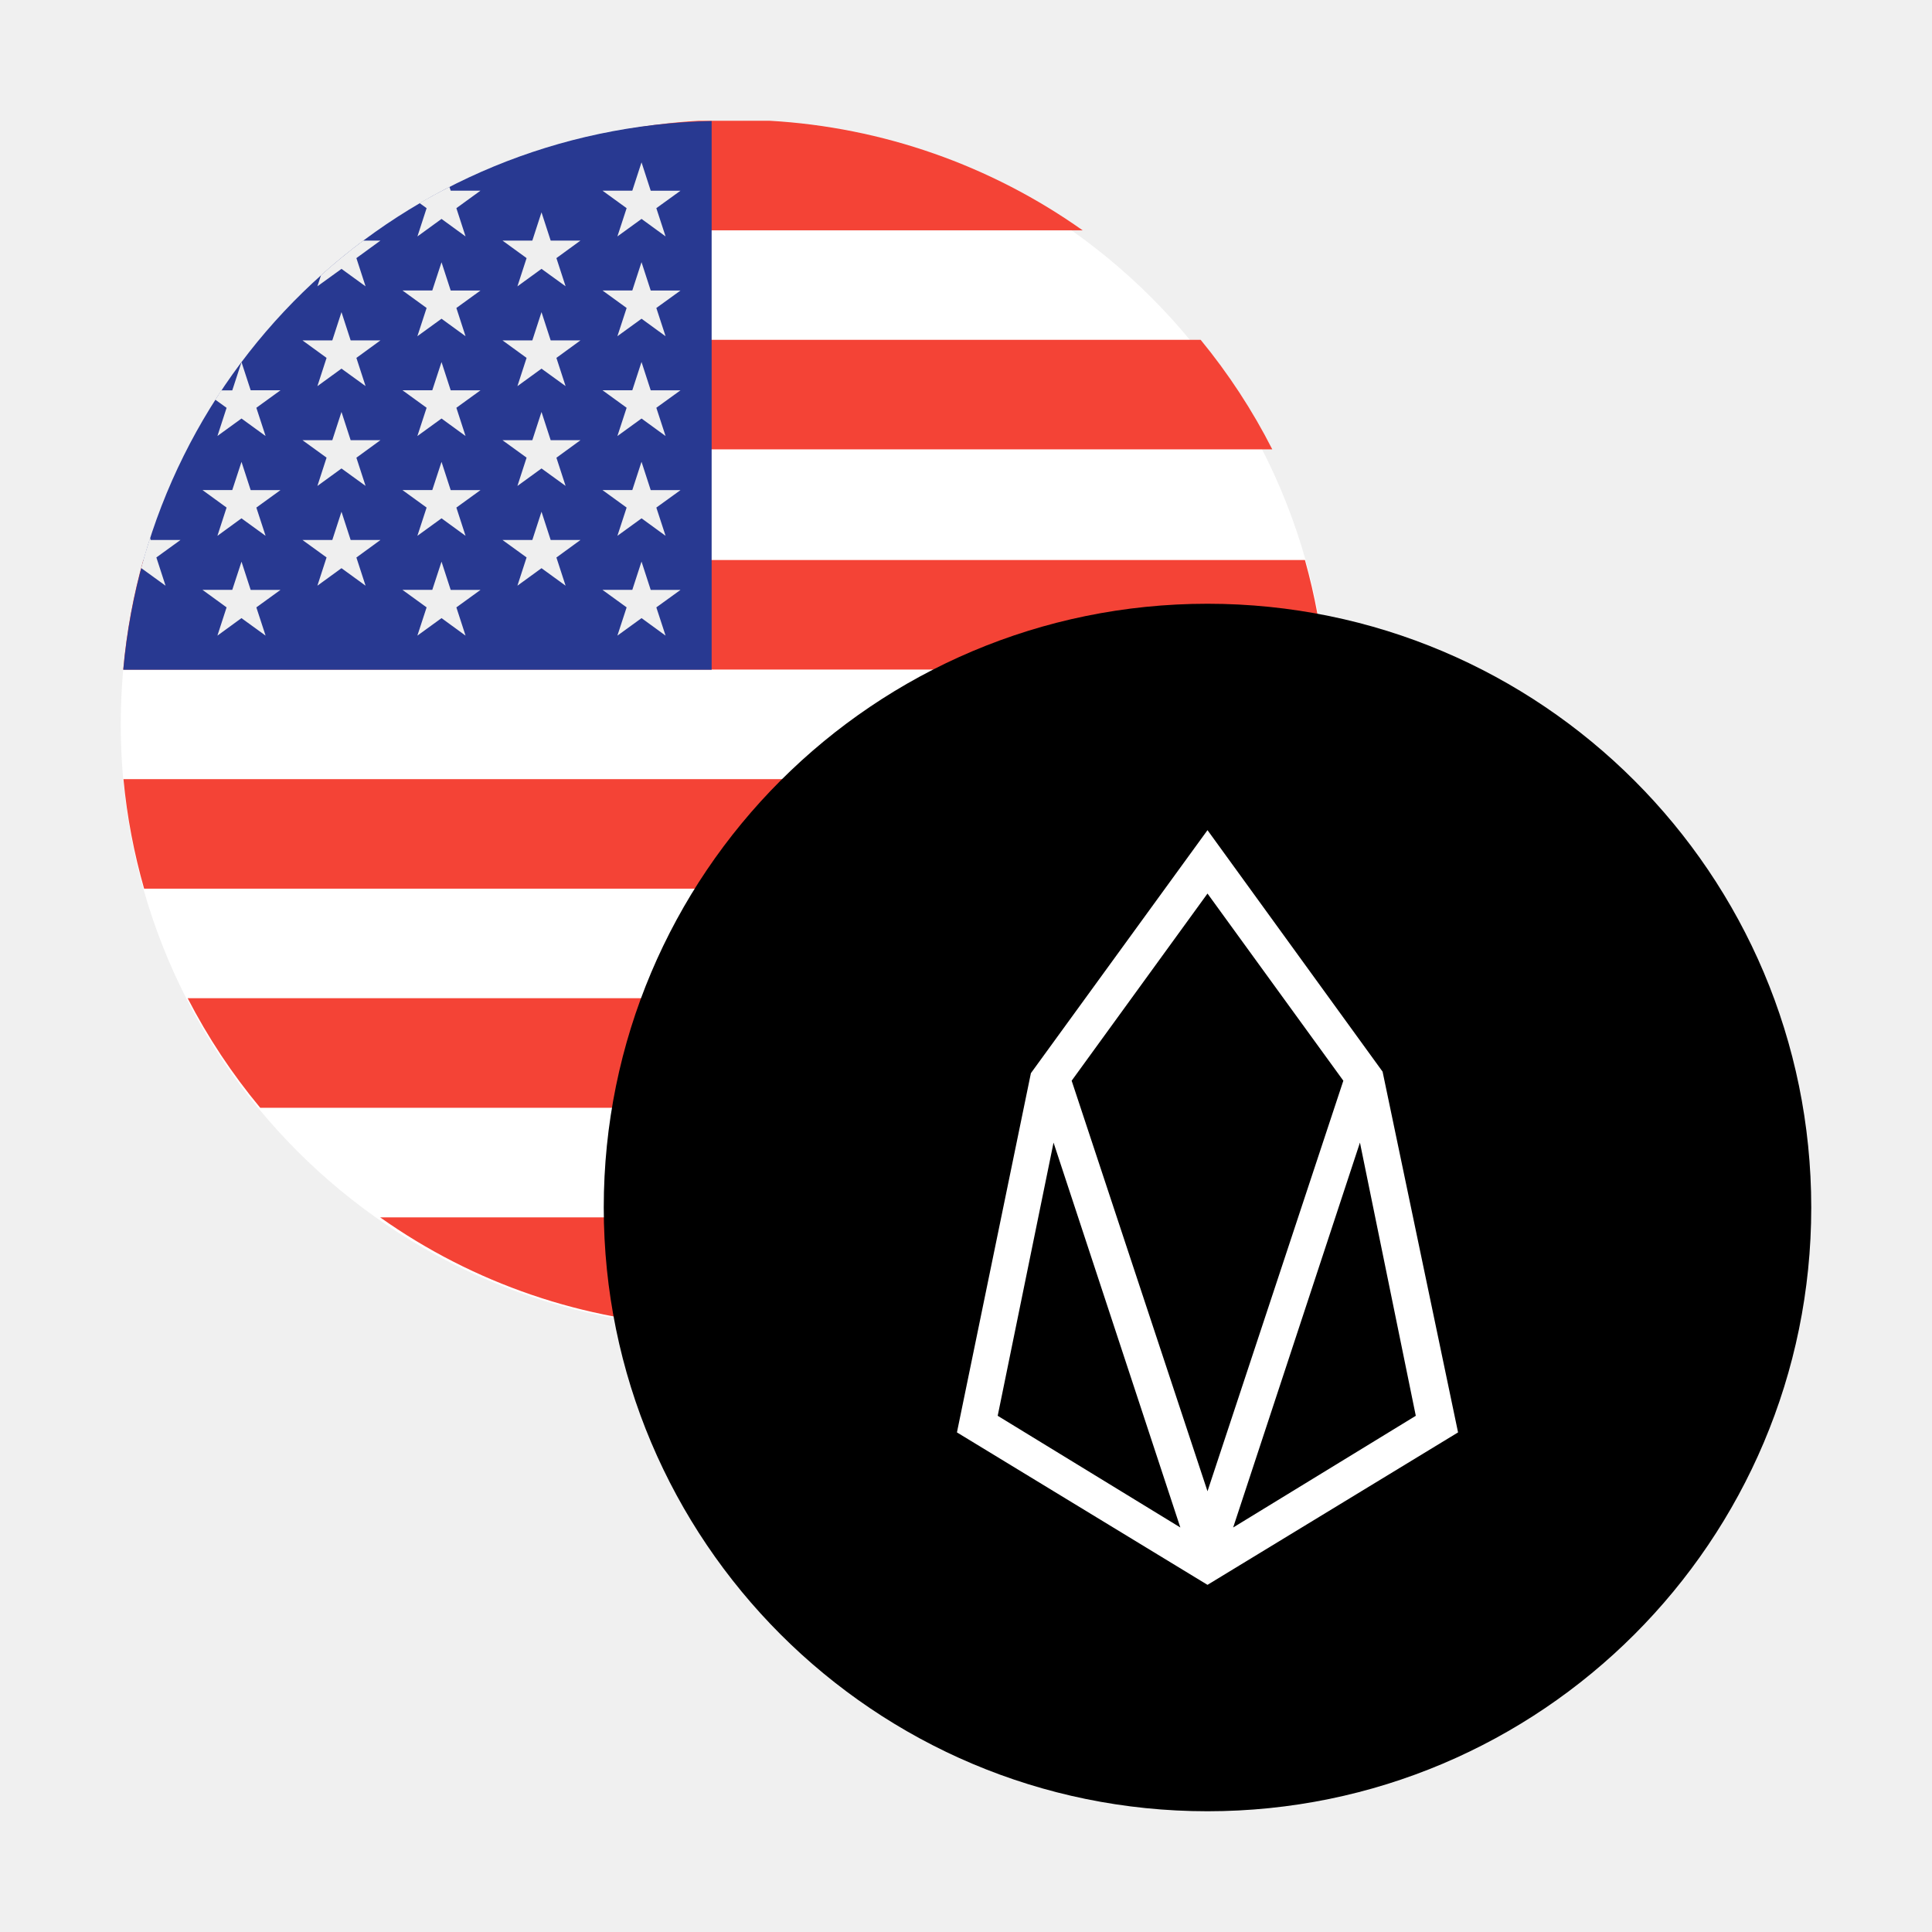
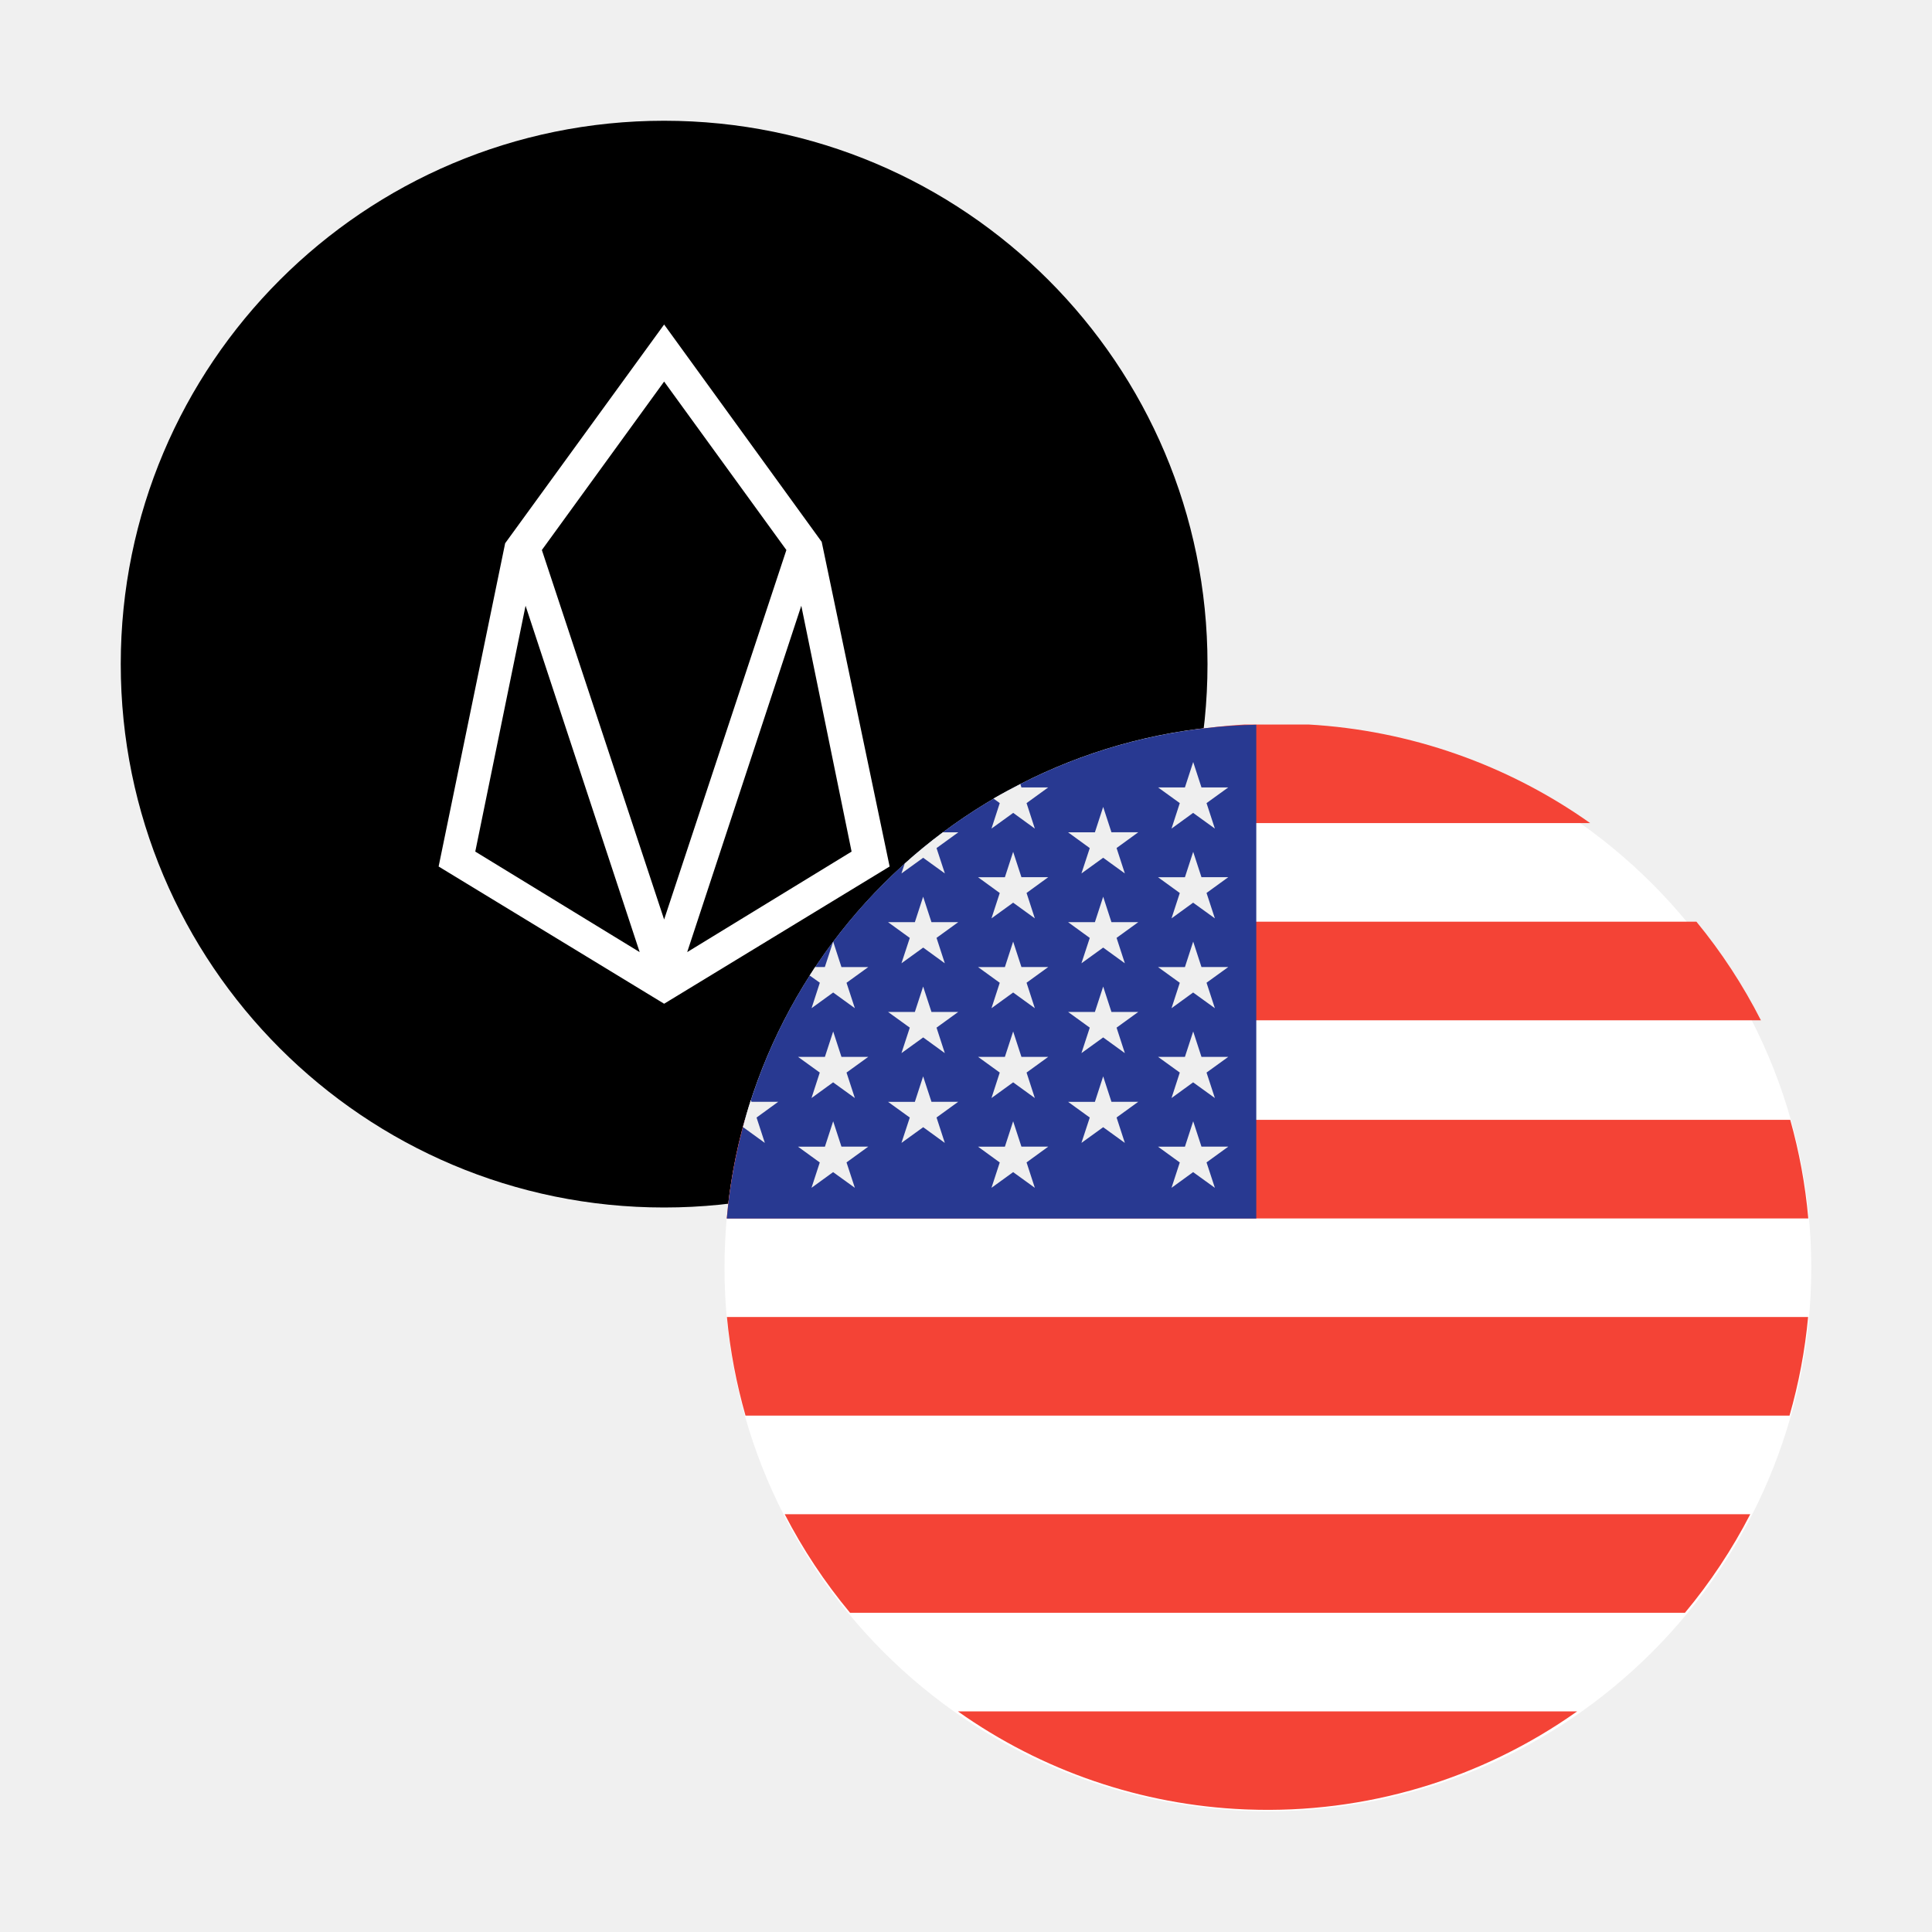
<svg xmlns="http://www.w3.org/2000/svg" width="32" height="32" fill="none">
-   <path d="M2 12C2 6.477 6.477 2 12 2s10 4.477 10 10-4.477 10-10 10S2 17.523 2 12z" fill="#fff" />
-   <path fill-rule="evenodd" clip-rule="evenodd" d="M11.577 2a9.95 9.95 0 0 0-5.185 1.815h11.54A9.952 9.952 0 0 0 12.746 2h-1.168zm-7.14 3.629A9.983 9.983 0 0 0 3.25 7.443h17.823a9.978 9.978 0 0 0-1.186-1.814H4.436zm-2.396 5.46c.055-.622.168-1.228.332-1.813h19.241c.164.585.277 1.19.331 1.814H2.041zm.004 1.816c.058.623.175 1.23.342 1.814H21.6c.167-.585.284-1.191.342-1.814H2.045zm2.265 5.443a9.988 9.988 0 0 1-1.202-1.815h17.771a9.982 9.982 0 0 1-1.203 1.815H4.312zm7.26 3.618h.03l.031.002a9.844 9.844 0 0 0 6.06-1.805H6.296a9.843 9.843 0 0 0 5.276 1.803z" fill="#F44336" />
-   <path d="M11.787 2.005a9.99 9.99 0 0 0-9.745 9.088h9.745V2.005z" fill="#283991" />
-   <path d="m4 7.65.152.468h.493l-.399.289.153.468-.4-.29-.398.29.152-.468-.399-.29h.493L4 7.65zM4 9.303l.152.468h.493l-.399.289.153.468-.4-.29-.398.29.152-.468-.399-.29h.493L4 9.304zM5.656 5.17l.152.468h.493l-.398.29.152.467-.399-.289-.399.29.152-.468-.399-.29h.494l.152-.468zM5.656 6.823l.152.468h.493l-.398.29.152.467-.399-.289-.399.29.152-.469-.399-.289h.494l.152-.468zM5.656 8.476l.152.468h.493l-.398.29.152.467-.399-.29-.399.29.152-.468-.399-.289h.494l.152-.468zM2.742 9.701l-.152-.468.399-.289h-.493l-.011-.034a9.522 9.522 0 0 0-.149.507l.007-.005.4.29zM3.6 7.222l.4-.29.399.29-.153-.468.4-.29h-.494L4 5.998l-.153.468h-.182a9.323 9.323 0 0 0-.099.154l.187.135-.152.468zM5.656 4.453l.399.29-.152-.468.398-.29h-.285a9.92 9.92 0 0 0-.699.573l-.06.184.4-.289zM6.914 3.916l.399-.29.398.29-.152-.468.399-.29h-.493l-.021-.062a9.898 9.898 0 0 0-.494.268l.116.084-.152.468zM7.313 4.344l.152.468h.493l-.399.289.152.468-.398-.29-.4.29.153-.468-.4-.29h.494l.153-.467zM7.313 5.997l.152.468h.493l-.399.289.152.468-.398-.29-.4.29.153-.468-.4-.29h.494l.153-.467zM7.313 7.65l.152.468h.493l-.399.289.152.468-.398-.29-.4.29.153-.468-.4-.29h.494l.153-.467zM7.313 9.303l.152.468h.493l-.399.289.152.468-.398-.29-.4.29.153-.468-.4-.29h.494l.153-.467zM8.969 3.517l.152.468h.493l-.398.29.152.467-.399-.289-.399.29.152-.468-.399-.29h.494l.152-.468zM8.969 5.17l.152.468h.493l-.398.29.152.467-.399-.289-.399.29.152-.468-.399-.29h.494l.152-.468zM8.969 6.823l.152.468h.493l-.398.29.152.467-.399-.289-.399.29.152-.469-.399-.289h.494l.152-.468zM8.969 8.476l.152.468h.493l-.398.29.152.467-.399-.29-.399.29.152-.468-.399-.289h.494l.152-.468zM10.626 2.69l.152.469h.493l-.4.289.153.468-.398-.29-.4.29.153-.468-.4-.29h.494l.152-.467zM10.626 4.344l.152.468h.493l-.4.289.153.468-.398-.29-.4.29.153-.468-.4-.29h.494l.152-.467zM10.626 5.997l.152.468h.493l-.4.289.153.468-.398-.29-.4.29.153-.468-.4-.29h.494l.152-.467zM10.626 7.65l.152.468h.493l-.4.289.153.468-.398-.29-.4.29.153-.468-.4-.29h.494l.152-.467zM10.626 9.303l.152.468h.493l-.4.289.153.468-.398-.29-.4.29.153-.468-.4-.29h.494l.152-.467z" fill="#EFEFEF" />
-   <path d="M10 20c0-5.523 4.477-10 10-10s10 4.477 10 10-4.477 10-10 10-10-4.477-10-10z" fill="#000" />
-   <path d="m20 13.75-2.925 4.025-1.225 5.95L20 26.25l4.15-2.525-1.25-5.975-2.9-4zm-3.475 9.7.925-4.525 2.1 6.375-3.025-1.85zm1.225-5.55L20 14.8l2.25 3.1L20 24.7l-2.25-6.8zm2.675 7.4 2.1-6.375.925 4.525-3.025 1.85z" fill="#fff" />
+   <path d="M2 11a9 9 0 1 1 18 0 9 9 0 1 1-18 0z" fill="#000" />
+   <path d="M11 5.375 8.367 8.998l-1.102 5.354L11 16.625l3.735-2.273-1.125-5.377-2.61-3.6zm-3.128 8.73.833-4.072 1.89 5.737-2.723-1.665zM8.975 9.11 11 6.32l2.025 2.79L11 15.23 8.975 9.11zm2.407 6.66 1.89-5.737.833 4.072-2.723 1.665z" fill="#fff" />
+   <path d="M12 21a9 9 0 1 1 18 0 9 9 0 1 1-18 0z" fill="#fff" />
+   <path fill-rule="evenodd" clip-rule="evenodd" d="M20.62 12c-1.734.1-3.335.69-4.668 1.633h10.386A8.956 8.956 0 0 0 21.671 12H20.62zm-6.428 3.266a8.985 8.985 0 0 0-1.067 1.633h16.041a8.973 8.973 0 0 0-1.068-1.633H14.192zm-2.155 4.915c.05-.56.15-1.106.298-1.633h17.317c.148.527.25 1.072.299 1.633H12.037zm.003 1.633c.053.561.158 1.107.308 1.633H29.64a8.897 8.897 0 0 0 .308-1.633H12.041zm2.04 4.899a8.99 8.99 0 0 1-1.083-1.633H28.99a8.981 8.981 0 0 1-1.082 1.633H14.08zm6.533 3.256.028.001.027.001a8.86 8.86 0 0 0 5.454-1.625H15.866a8.859 8.859 0 0 0 4.747 1.623z" fill="#F44336" />
+   <path d="M20.808 12.004a8.991 8.991 0 0 0-8.77 8.179h8.77v-8.18z" fill="#283991" />
+   <path d="m13.8 17.084.137.421h.444l-.36.26.138.422-.36-.26-.358.26.137-.422-.36-.26h.445l.137-.42zM13.8 18.572l.137.42h.444l-.36.261.138.421-.36-.26-.358.26.137-.42-.36-.261h.445l.137-.421zM15.29 14.852l.138.422h.443l-.359.26.137.421-.358-.26-.36.26.138-.42-.36-.261h.444l.137-.421zM15.29 16.34l.138.421h.443l-.359.26.137.422-.358-.26-.36.26.138-.422-.36-.26h.444l.137-.42zM15.29 17.828l.138.421h.443l-.359.26.137.421-.358-.26-.36.26.138-.42-.36-.26h.444l.137-.422zM12.668 18.93l-.137-.42.359-.261h-.444l-.01-.03c-.049.15-.093.302-.133.456l.006-.005.359.26zM13.44 16.7l.36-.261.359.26-.138-.421.36-.26h-.444l-.137-.422-.138.421H13.5l-.09.14.169.12-.137.422zM15.29 14.207l.36.26-.138-.42.36-.261h-.257a8.915 8.915 0 0 0-.63.516l-.054.165.36-.26zM16.422 13.724l.36-.26.358.26-.137-.422.359-.26h-.444l-.018-.056c-.15.076-.3.156-.445.24l.104.076-.137.422zM16.781 14.109l.137.42h.444l-.359.261.137.421-.359-.26-.359.26.137-.42-.359-.261h.444l.137-.421zM16.781 15.596l.137.421h.444l-.359.26.137.422-.359-.26-.359.26.137-.421-.359-.26h.444l.137-.422zM16.781 17.084l.137.421h.444l-.359.26.137.422-.359-.26-.359.26.137-.422-.359-.26h.444l.137-.42zM16.781 18.572l.137.42h.444l-.359.261.137.421-.359-.26-.359.26.137-.42-.359-.261h.444l.137-.421zM18.272 13.365l.137.42h.444l-.359.261.137.421-.359-.26-.36.26.138-.42-.359-.261h.444l.137-.421zM18.272 14.852l.137.422h.444l-.359.26.137.421-.359-.26-.36.26.138-.42-.359-.261h.444l.137-.421zM18.272 16.34l.137.421h.444l-.359.26.137.422-.359-.26-.36.26.138-.422-.359-.26h.444l.137-.42zM18.272 17.828l.137.421h.444l-.359.26.137.421-.359-.26-.36.26.138-.42-.359-.26h.444l.137-.422zM19.763 12.621l.137.421h.444l-.36.26.138.422-.36-.26-.358.26.137-.422-.36-.26h.445l.137-.42zM19.763 14.109l.137.42h.444l-.36.261.138.421-.36-.26-.358.26.137-.42-.36-.261h.445l.137-.421zM19.763 15.596l.137.421h.444l-.36.26.138.422-.36-.26-.358.26.137-.421-.36-.26h.445l.137-.422zM19.763 17.084l.137.421h.444l-.36.26.138.422-.36-.26-.358.26.137-.422-.36-.26h.445l.137-.42zM19.763 18.572l.137.42h.444l-.36.261.138.421-.36-.26-.358.26.137-.42-.36-.261h.445l.137-.421z" fill="#EFEFEF" />
</svg>
